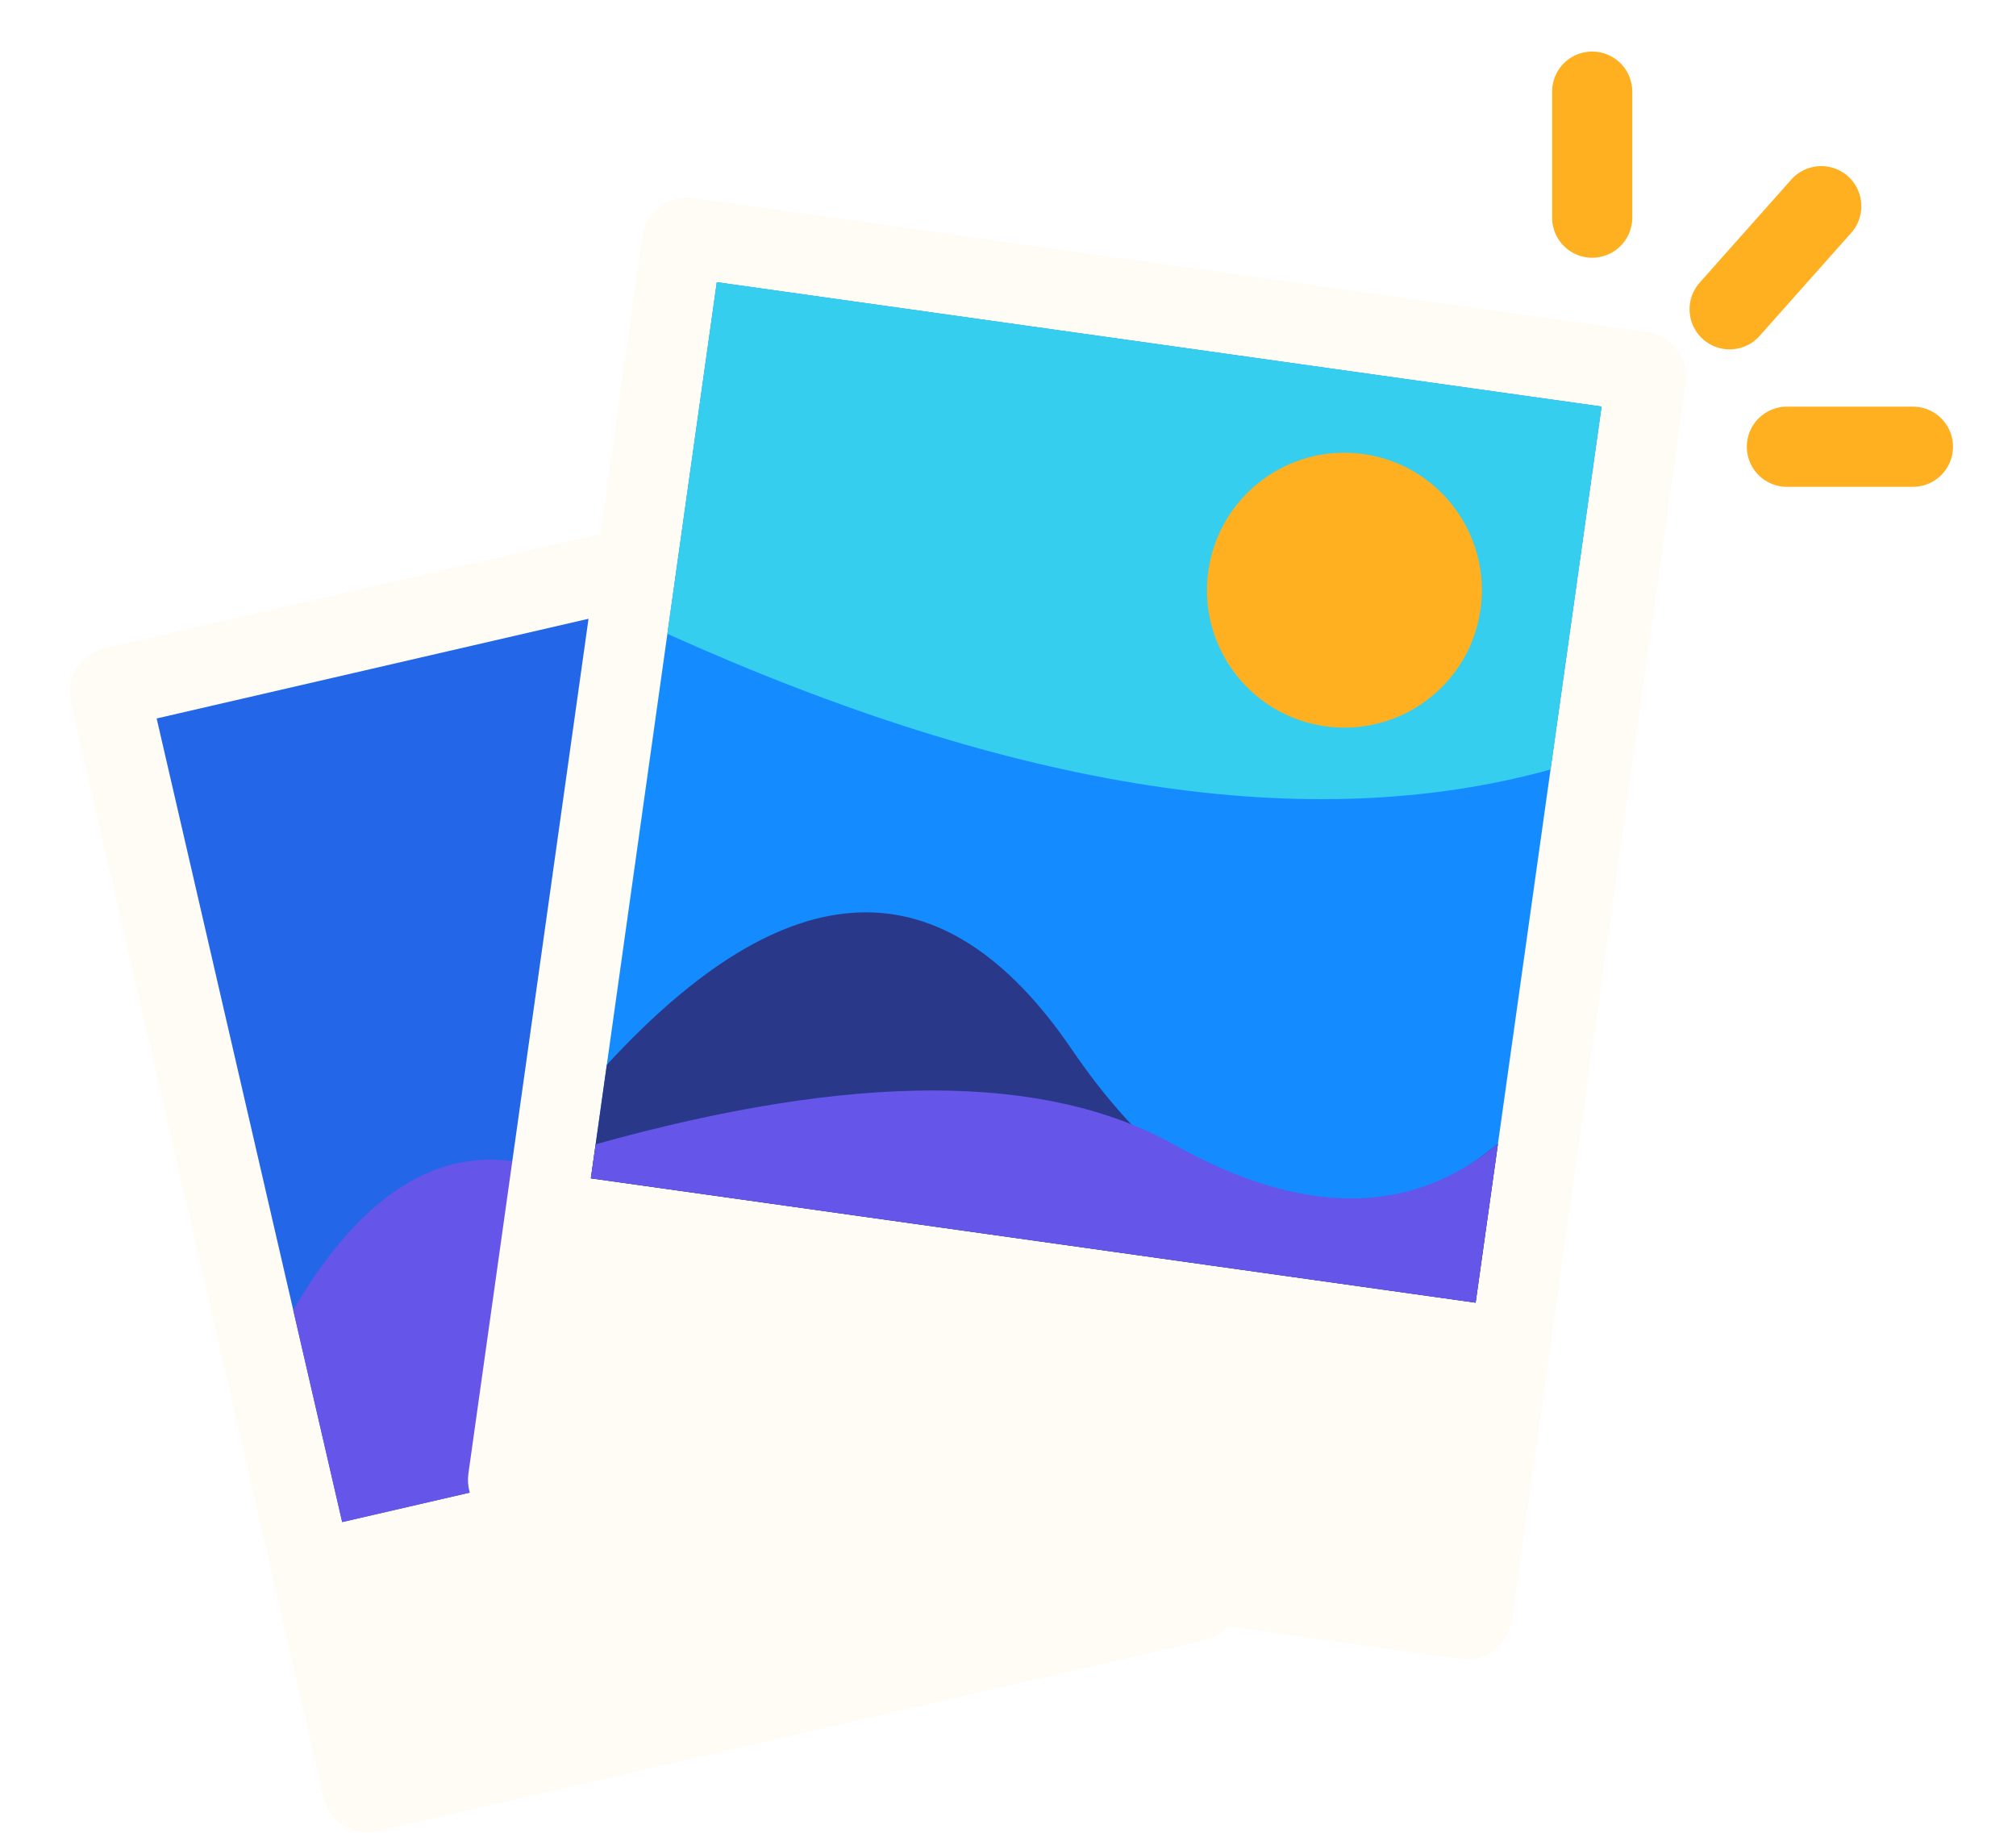
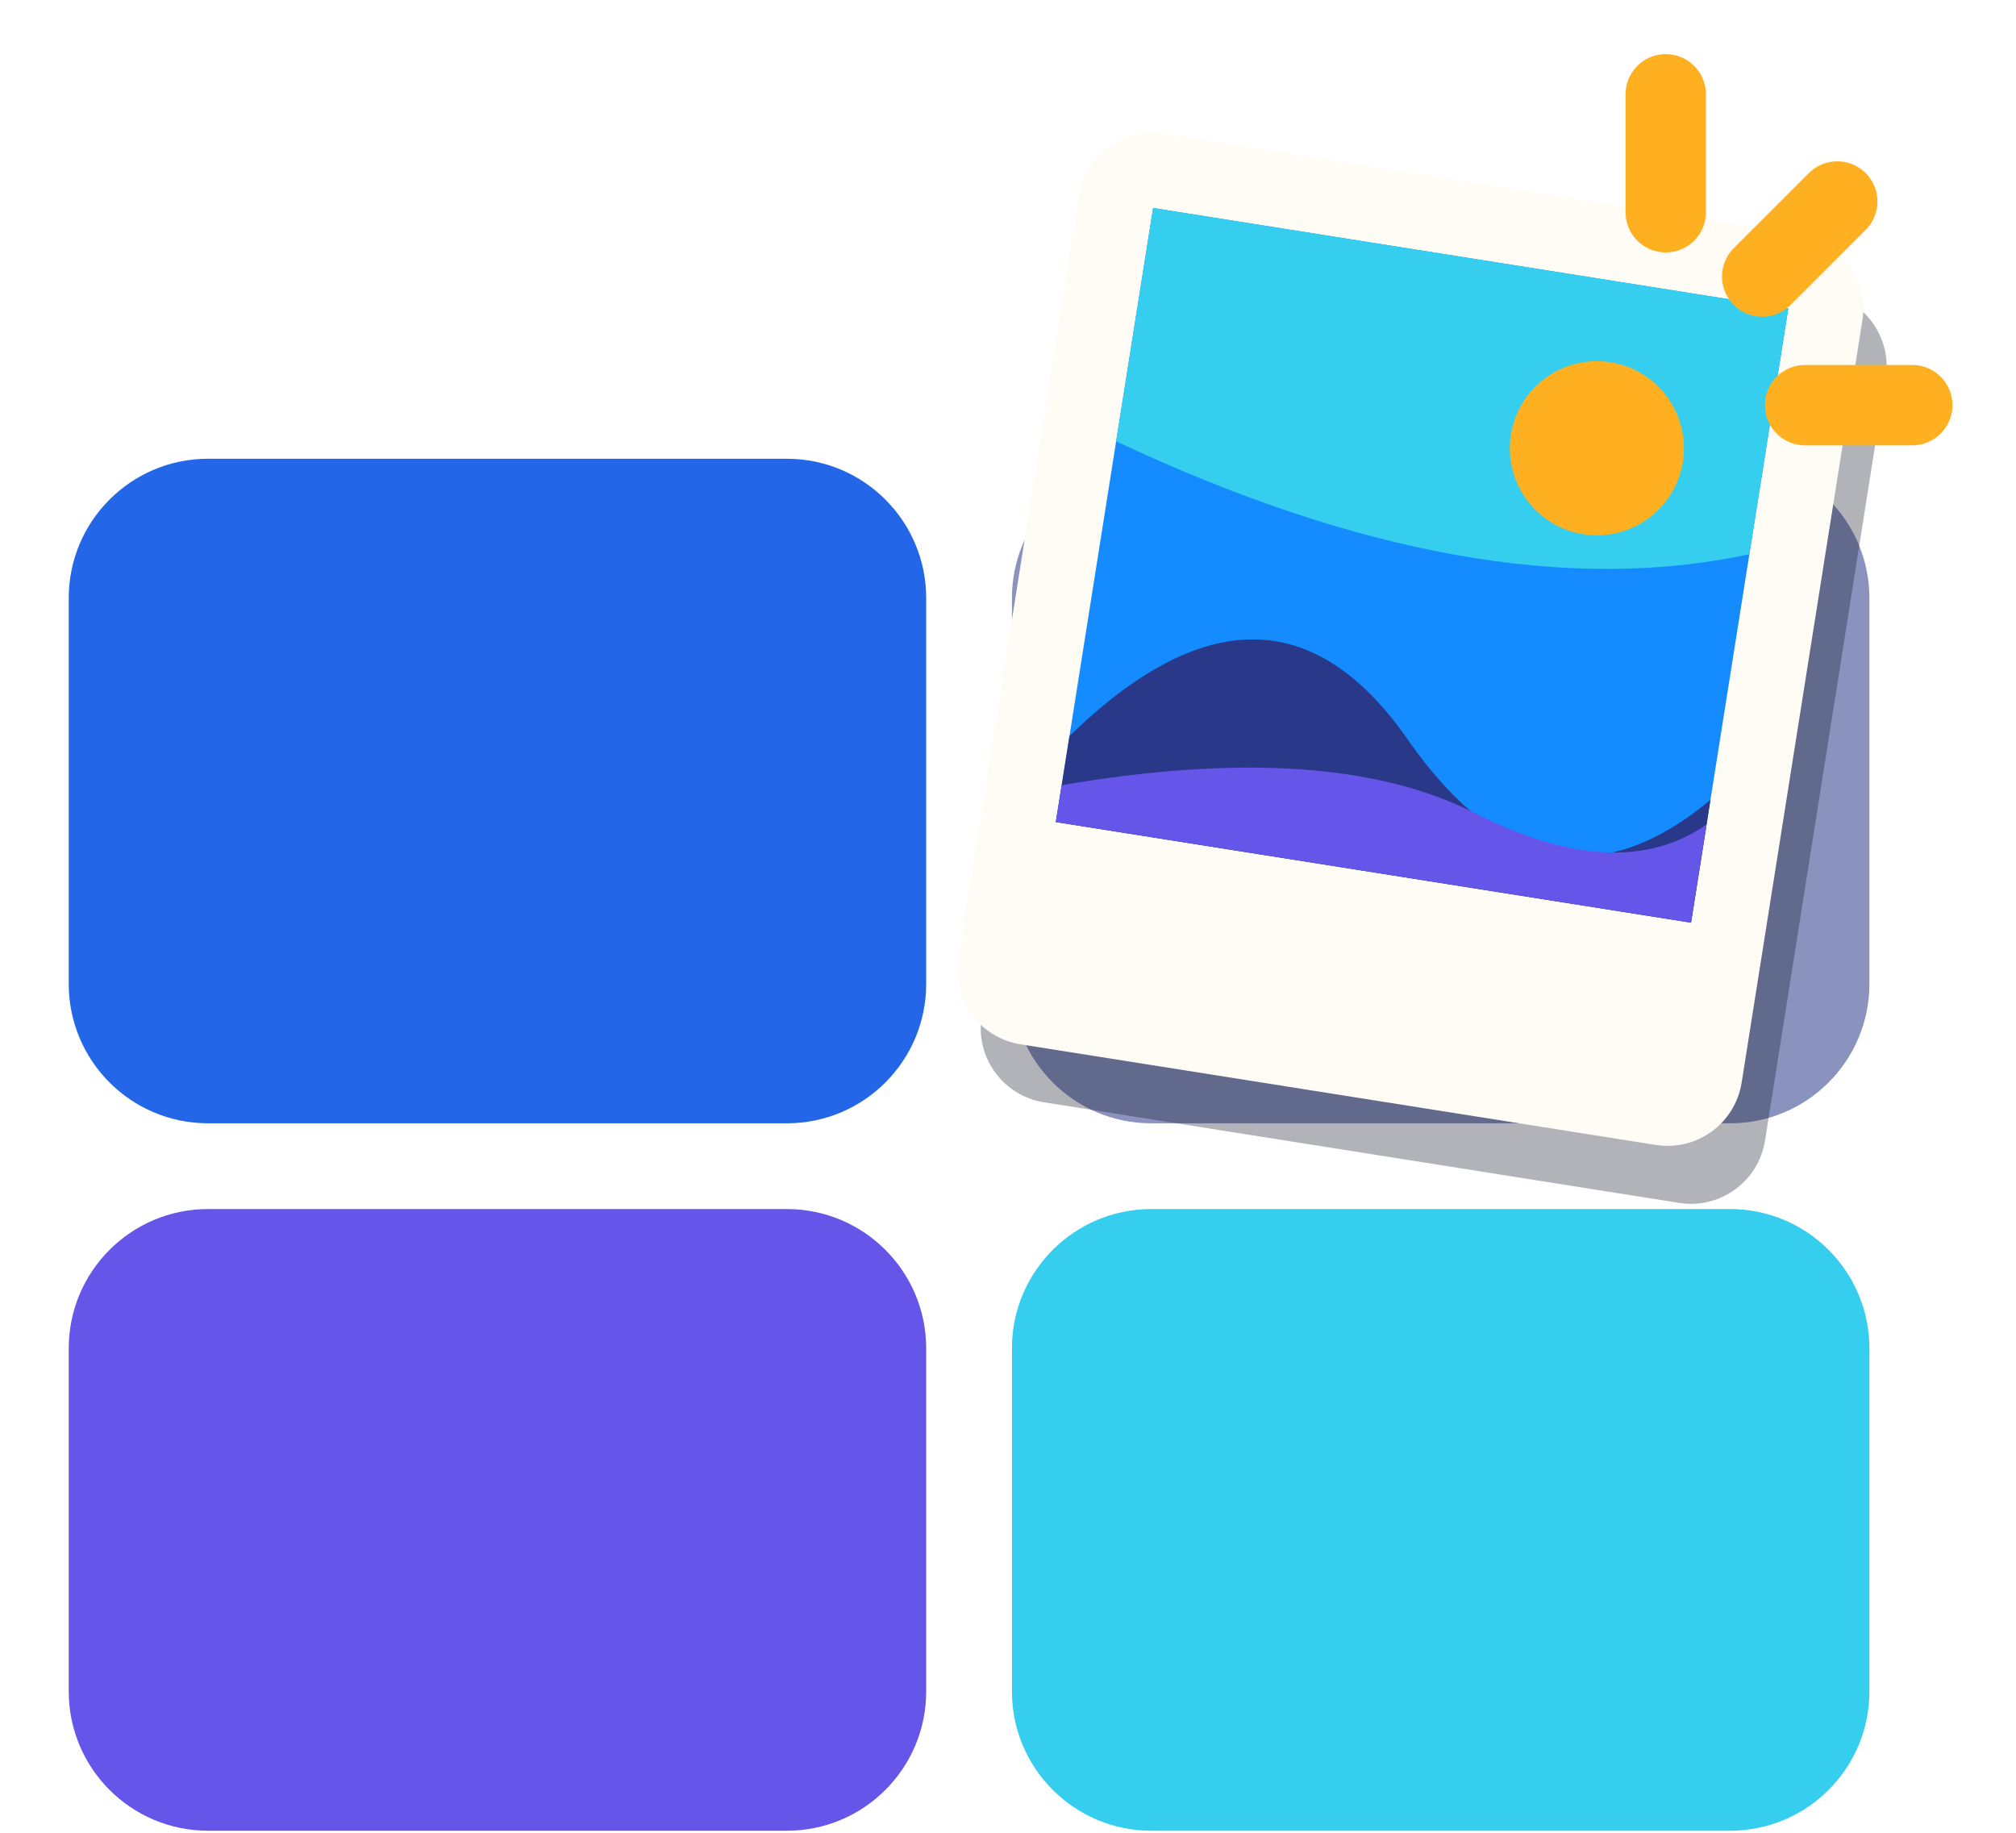
<svg xmlns="http://www.w3.org/2000/svg" width="176" height="160" viewBox="0 0 176 160">
-   <g transform="rotate(-13 60 90)">
-     <rect x="14" y="46" width="82" height="106" rx="4" fill="#FFFCF5" />
-     <rect x="21" y="53" width="68" height="72" rx="0" fill="#2367E8" />
-     <path d="M21 106Q38 88 52 105T89 108V125H21Z" fill="#6555E8" />
+   <g transform="translate(0.386 11.977) scale(0.93572)">
+     <rect x="6" y="30" width="80" height="62" rx="13" fill="#2367E8" />
+     <rect x="6" y="100" width="80" height="58" rx="13" fill="#6555E8" />
+     <rect x="94" y="100" width="80" height="58" rx="13" fill="#35CEEF" />
+     <rect x="94" y="30" width="80" height="62" rx="13" fill="#293888" opacity=".55" />
+     <g transform="rotate(9 132 48)">
+       <rect x="97" y="9" width="74" height="86" rx="7" fill="#0B1020" opacity=".32" />
+       <rect x="94" y="4" width="74" height="86" rx="7" fill="#FFFCF5" />
+       <rect x="101" y="11" width="60" height="58" fill="#148CFF" />
+       <path d="M101 11H161V34.2Q137 43.48 101 33.04Z" fill="#35CEEF" />
+       <path d="M101 60.88Q116.6 40 132.2 56.24T161 57.4V69H101Z" fill="#293888" />
+       <path d="M101 65.52Q125 57.4 139.4 62.04T161 59.72V69H101Z" fill="#6555E8" />
+       <circle cx="145.4" cy="26.66" r="8.12" fill="#FFB020" />
+     </g>
+     <path d="M155 -4V7M171 6L164 13M178 25H168" stroke="#FFB020" stroke-width="7.5" stroke-linecap="round" fill="none" />
  </g>
-   <g transform="rotate(8 90 81)">
-     <rect x="48" y="22" width="92" height="117" rx="4" fill="#FFFCF5" />
-     <rect x="55" y="29" width="78" height="79" rx="0" fill="#148CFF" />
-     <path d="M55 29H133V61Q103 74 55 60Z" fill="#35CEEF" />
-     <path d="M55 98Q75 69 95 91T133 94V108H55Z" fill="#293888" />
-     <path d="M55 105Q87 91 105 98T133 94V108H55Z" fill="#6555E8" />
-     <circle cx="113" cy="48" r="12" fill="#FFB020" />
-   </g>
-   <path d="M139 8V19M159 18L151 27M167 39H156" stroke="#FFB020" stroke-width="7" stroke-linecap="round" />
</svg>
